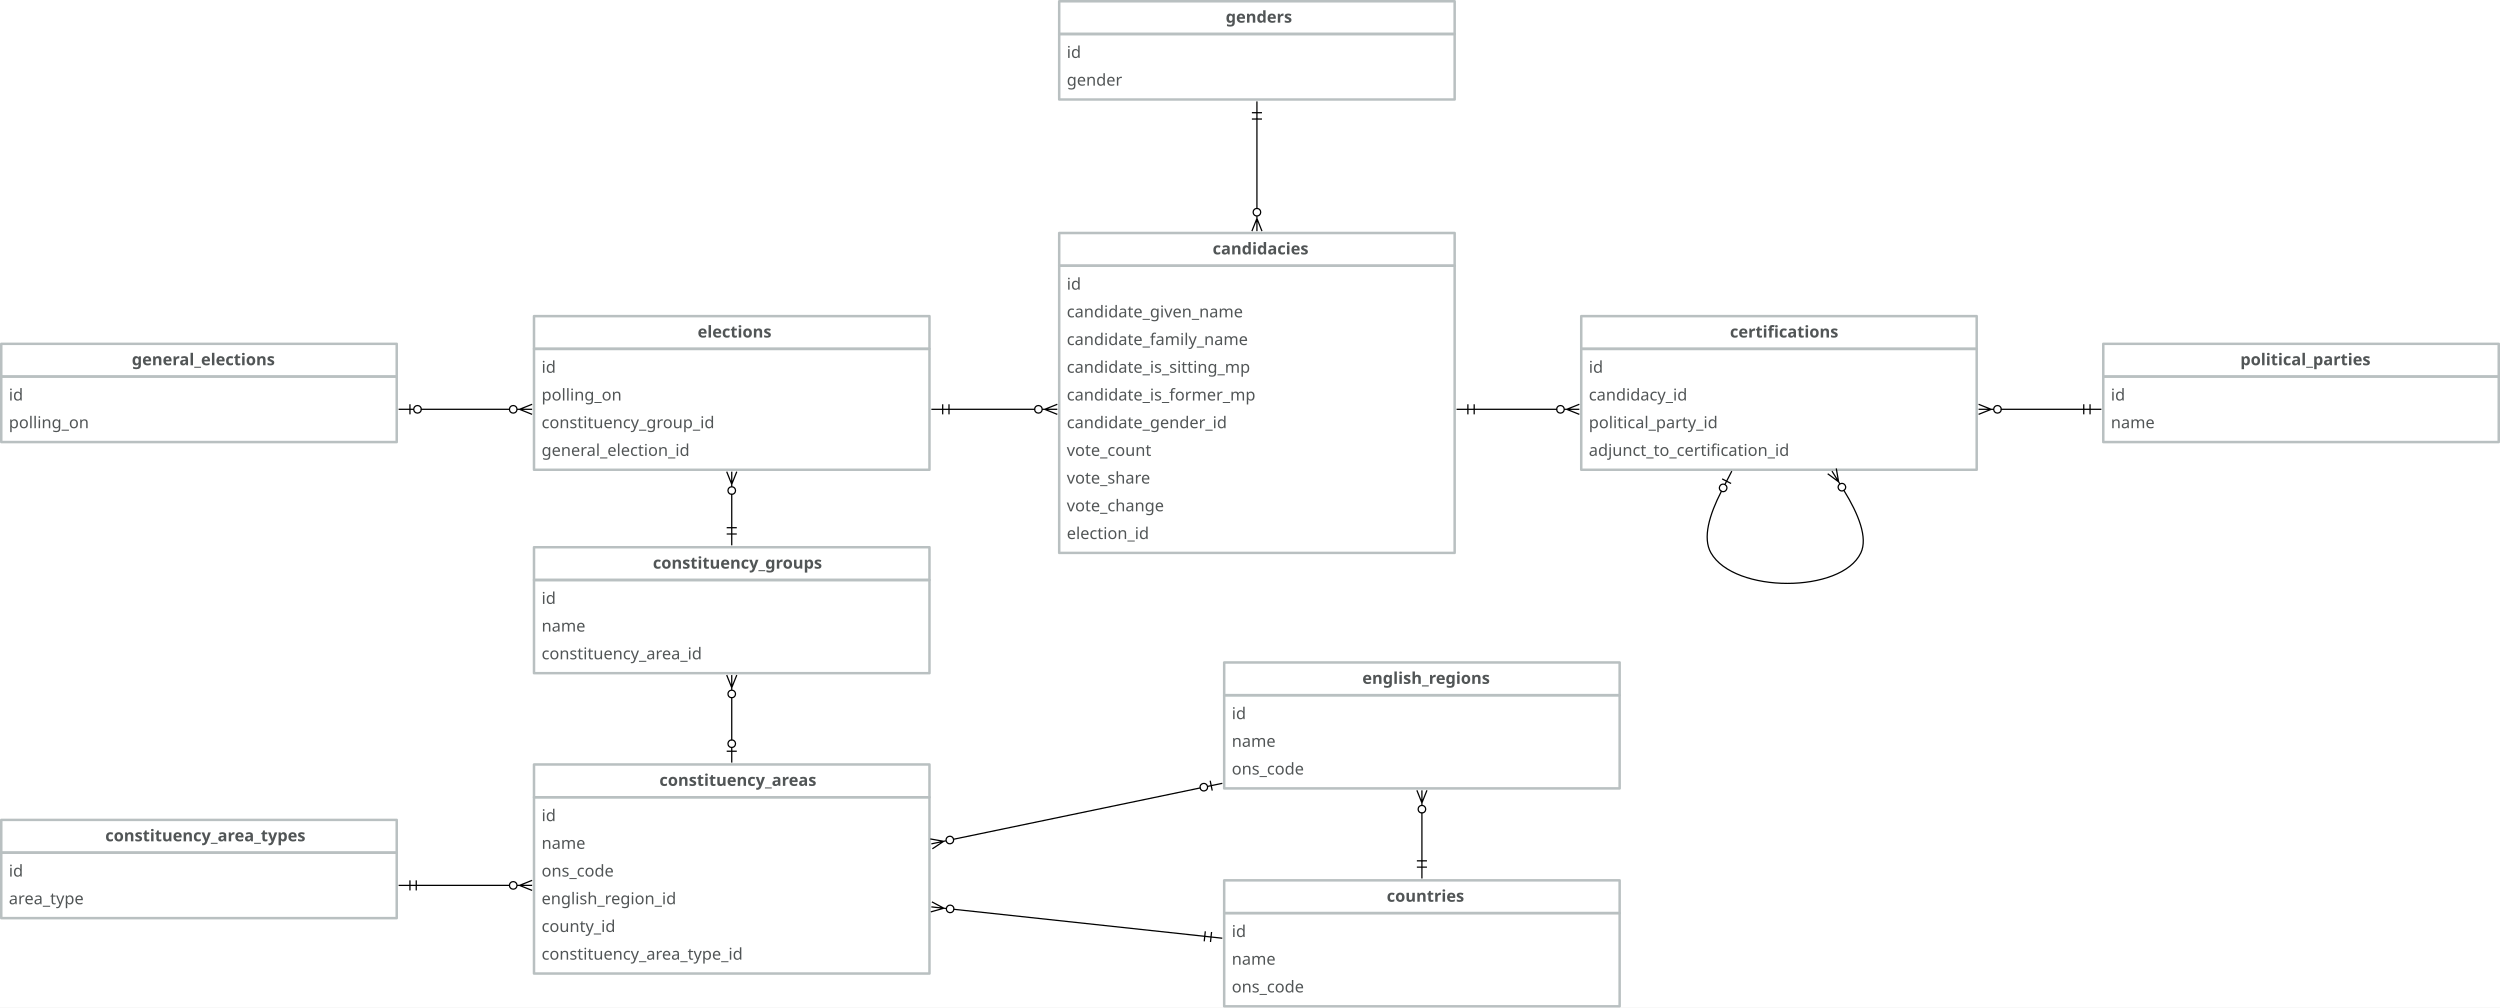
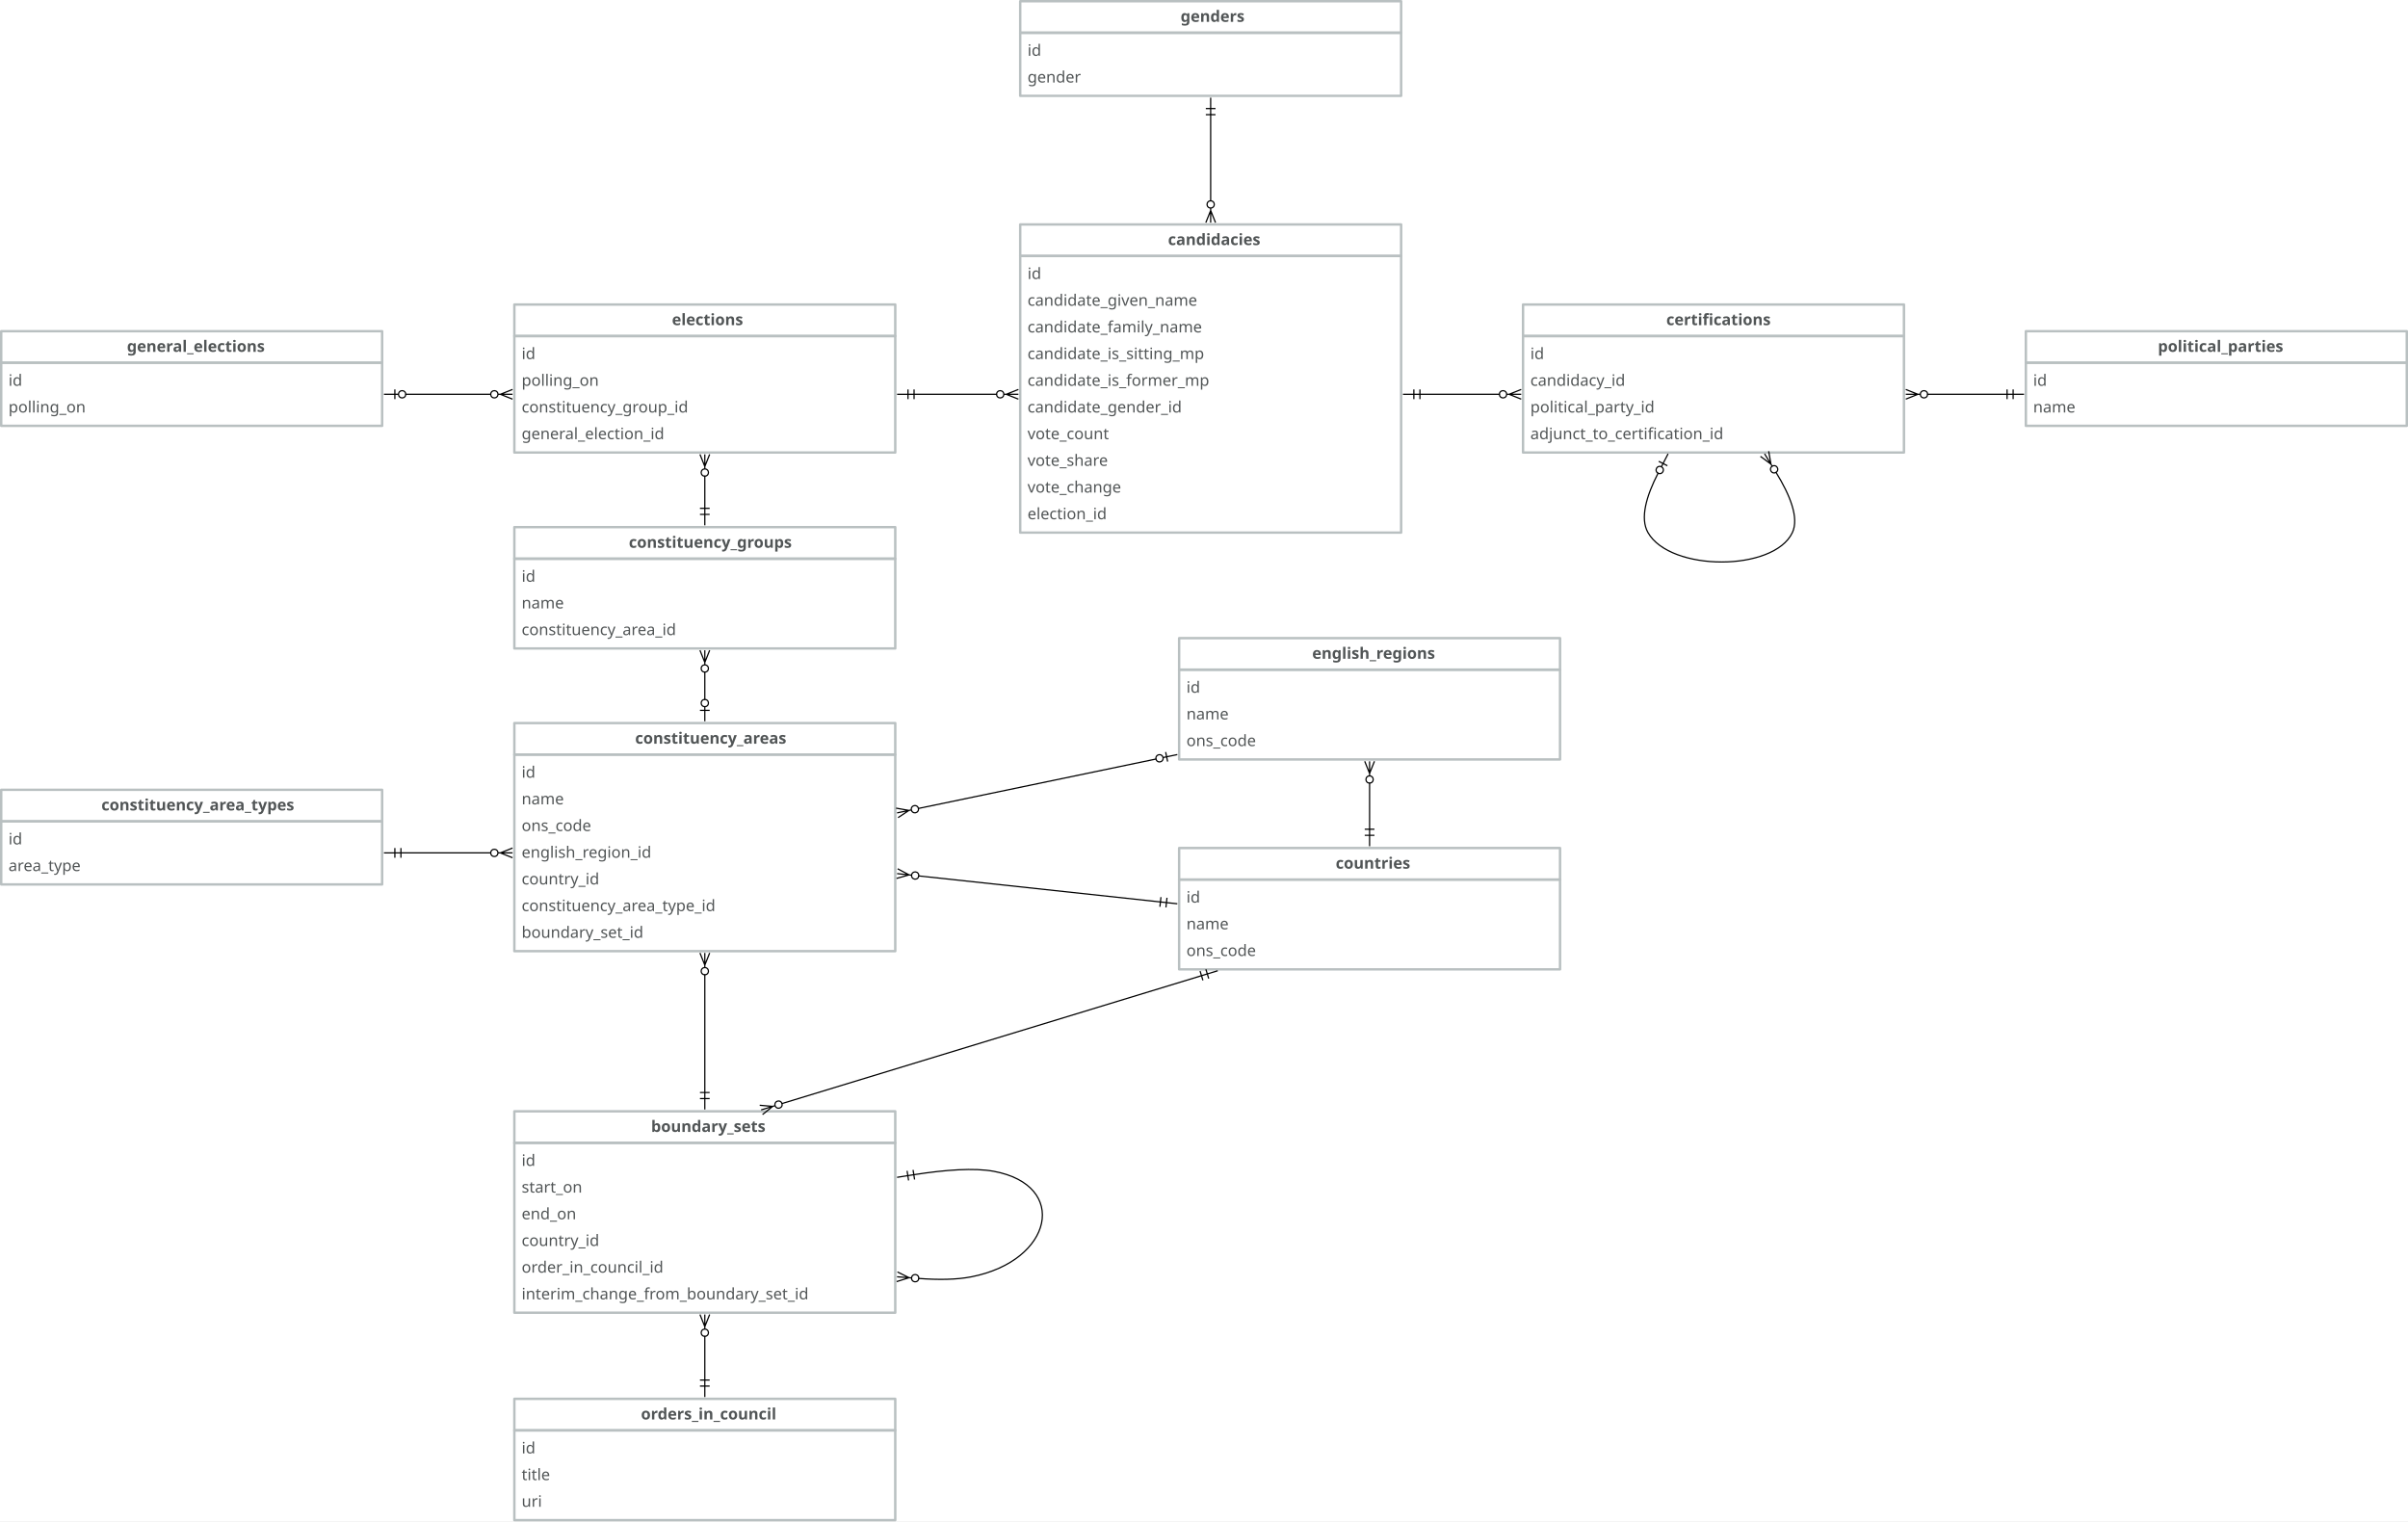
- <svg xmlns="http://www.w3.org/2000/svg" version="1.1" viewBox="62 -86 1985 800" width="1985" height="800">
+ <svg xmlns="http://www.w3.org/2000/svg" version="1.1" viewBox="62 -86 1985 1254" width="1985" height="1254">
  <defs>
    <marker orient="auto" overflow="visible" markerUnits="strokeWidth" id="CrowBall_Marker" stroke-linejoin="miter" stroke-miterlimit="10" viewBox="-1 -5 20 10" markerWidth="20" markerHeight="10" color="black">
      <g>
        <path d="M 18 0 L 6 0 M 18 4 L 8 0 L 18 -4 M .879 2.121 C -.293 .95 -.293 -.95 .879 -2.121 C 2.05 -3.293 3.95 -3.293 5.121 -2.121 C 6.293 -.95 6.293 .95 5.121 2.121 C 3.95 3.293 2.05 3.293 .879 2.121" fill="none" stroke="currentColor" stroke-width="1" />
      </g>
    </marker>
    <marker orient="auto" overflow="visible" markerUnits="strokeWidth" id="BarBall_Marker" stroke-linejoin="miter" stroke-miterlimit="10" viewBox="-19 -5 20 10" markerWidth="20" markerHeight="10" color="black">
      <g>
        <path d="M -18 0 L -6 0 M -9 -4 L -9 4 M -.879 -2.121 C .293 -.95 .293 .95 -.879 2.121 C -2.05 3.293 -3.95 3.293 -5.121 2.121 C -6.293 .95 -6.293 -.95 -5.121 -2.121 C -3.95 -3.293 -2.05 -3.293 -.879 -2.121" fill="none" stroke="currentColor" stroke-width="1" />
      </g>
    </marker>
    <marker orient="auto" overflow="visible" markerUnits="strokeWidth" id="DoubleBar_Marker" stroke-linejoin="miter" stroke-miterlimit="10" viewBox="-15 -5 16 10" markerWidth="16" markerHeight="10" color="black">
      <g>
        <path d="M -14 0 L 0 0 M -5 -4 L -5 4 M 0 -4 L 0 4" fill="none" stroke="currentColor" stroke-width="1" />
      </g>
    </marker>
  </defs>
  <g id="Canvas_1" stroke-opacity="1" stroke="none" stroke-dasharray="none" fill="none" fill-opacity="1">
-     <rect fill="white" x="62" y="-86" width="1985" height="800" />
+     <rect fill="white" x="62" y="-86" width="1985" height="1254" />
    <g id="Canvas_1_Layer_1">
      <g id="Group_2">
        <g id="Graphic_4">
          <rect x="63" y="213" width="314" height="52" stroke="#b9c0c1" stroke-linecap="round" stroke-linejoin="round" stroke-width="2" />
          <text transform="translate(69 219)" fill="#515556">
            <tspan font-family="Avenir" font-size="13" fill="#515556" x="0" y="13">id</tspan>
            <tspan font-family="Avenir" font-size="13" fill="#515556" x="0" y="35">polling_on</tspan>
          </text>
        </g>
        <g id="Graphic_3">
          <rect x="63" y="187" width="314" height="26" stroke="#b9c0c1" stroke-linecap="round" stroke-linejoin="round" stroke-width="2" />
          <text transform="translate(69 191)" fill="#515556">
            <tspan font-family="Avenir" font-weight="bold" font-size="13" fill="#515556" x="97.661" y="13">general_elections</tspan>
          </text>
        </g>
      </g>
      <g id="Group_5">
        <g id="Graphic_7">
-           <rect x="486" y="547" width="314" height="140" stroke="#b9c0c1" stroke-linecap="round" stroke-linejoin="round" stroke-width="2" />
-           <text transform="translate(492 553)" fill="#515556">
+           <rect x="486" y="536" width="314" height="162" stroke="#b9c0c1" stroke-linecap="round" stroke-linejoin="round" stroke-width="2" />
+           <text transform="translate(492 542)" fill="#515556">
            <tspan font-family="Avenir" font-size="13" fill="#515556" x="0" y="13">id</tspan>
            <tspan font-family="Avenir" font-size="13" fill="#515556" x="0" y="35">name</tspan>
            <tspan font-family="Avenir" font-size="13" fill="#515556" x="0" y="57">ons_code</tspan>
            <tspan font-family="Avenir" font-size="13" fill="#515556" x="0" y="79">english_region_id</tspan>
-             <tspan font-family="Avenir" font-size="13" fill="#515556" x="0" y="101">county_id</tspan>
+             <tspan font-family="Avenir" font-size="13" fill="#515556" x="0" y="101">country_id</tspan>
            <tspan font-family="Avenir" font-size="13" fill="#515556" x="0" y="123">constituency_area_type_id</tspan>
+             <tspan font-family="Avenir" font-size="13" fill="#515556" x="0" y="145">boundary_set_id</tspan>
          </text>
        </g>
        <g id="Graphic_6">
-           <rect x="486" y="521" width="314" height="26" stroke="#b9c0c1" stroke-linecap="round" stroke-linejoin="round" stroke-width="2" />
-           <text transform="translate(492 525)" fill="#515556">
+           <rect x="486" y="510" width="314" height="26" stroke="#b9c0c1" stroke-linecap="round" stroke-linejoin="round" stroke-width="2" />
+           <text transform="translate(492 514)" fill="#515556">
            <tspan font-family="Avenir" font-weight="bold" font-size="13" fill="#515556" x="93.573" y="13">constituency_areas</tspan>
          </text>
        </g>
      </g>
      <g id="Group_8">
        <g id="Graphic_10">
          <rect x="486" y="374.5" width="314" height="74" stroke="#b9c0c1" stroke-linecap="round" stroke-linejoin="round" stroke-width="2" />
          <text transform="translate(492 380.5)" fill="#515556">
            <tspan font-family="Avenir" font-size="13" fill="#515556" x="0" y="13">id</tspan>
            <tspan font-family="Avenir" font-size="13" fill="#515556" x="0" y="35">name</tspan>
            <tspan font-family="Avenir" font-size="13" fill="#515556" x="0" y="57">constituency_area_id</tspan>
          </text>
        </g>
        <g id="Graphic_9">
          <rect x="486" y="348.5" width="314" height="26" stroke="#b9c0c1" stroke-linecap="round" stroke-linejoin="round" stroke-width="2" />
          <text transform="translate(492 352.5)" fill="#515556">
            <tspan font-family="Avenir" font-weight="bold" font-size="13" fill="#515556" x="88.398" y="13">constituency_groups</tspan>
          </text>
        </g>
      </g>
      <g id="Line_11">
-         <line x1="643" y1="501.5" x2="643" y2="468" marker-end="url(#CrowBall_Marker)" marker-start="url(#BarBall_Marker)" stroke="black" stroke-linecap="round" stroke-linejoin="round" stroke-width="1" />
+         <line x1="643" y1="490.5" x2="643" y2="468" marker-end="url(#CrowBall_Marker)" marker-start="url(#BarBall_Marker)" stroke="black" stroke-linecap="round" stroke-linejoin="round" stroke-width="1" />
      </g>
      <g id="Group_12">
        <g id="Graphic_14">
          <rect x="486" y="191" width="314" height="96" stroke="#b9c0c1" stroke-linecap="round" stroke-linejoin="round" stroke-width="2" />
          <text transform="translate(492 197)" fill="#515556">
            <tspan font-family="Avenir" font-size="13" fill="#515556" x="0" y="13">id</tspan>
            <tspan font-family="Avenir" font-size="13" fill="#515556" x="0" y="35">polling_on</tspan>
            <tspan font-family="Avenir" font-size="13" fill="#515556" x="0" y="57">constituency_group_id</tspan>
            <tspan font-family="Avenir" font-size="13" fill="#515556" x="0" y="79">general_election_id</tspan>
          </text>
        </g>
        <g id="Graphic_13">
          <rect x="486" y="165" width="314" height="26" stroke="#b9c0c1" stroke-linecap="round" stroke-linejoin="round" stroke-width="2" />
          <text transform="translate(492 169)" fill="#515556">
            <tspan font-family="Avenir" font-weight="bold" font-size="13" fill="#515556" x="123.908" y="13">elections</tspan>
          </text>
        </g>
      </g>
      <g id="Line_15">
        <line x1="643" y1="333" x2="643" y2="306.5" marker-end="url(#CrowBall_Marker)" marker-start="url(#DoubleBar_Marker)" stroke="black" stroke-linecap="round" stroke-linejoin="round" stroke-width="1" />
      </g>
      <g id="Line_16">
        <line x1="396.5" y1="239" x2="466.5" y2="239" marker-end="url(#CrowBall_Marker)" marker-start="url(#BarBall_Marker)" stroke="black" stroke-linecap="round" stroke-linejoin="round" stroke-width="1" />
      </g>
      <g id="Group_17">
        <g id="Graphic_19">
          <rect x="903" y="125" width="314" height="228" stroke="#b9c0c1" stroke-linecap="round" stroke-linejoin="round" stroke-width="2" />
          <text transform="translate(909 131)" fill="#515556">
            <tspan font-family="Avenir" font-size="13" fill="#515556" x="0" y="13">id</tspan>
            <tspan font-family="Avenir" font-size="13" fill="#515556" x="0" y="35">candidate_given_name</tspan>
            <tspan font-family="Avenir" font-size="13" fill="#515556" x="0" y="57">candidate_family_name</tspan>
            <tspan font-family="Avenir" font-size="13" fill="#515556" x="0" y="79">candidate_is_sitting_mp</tspan>
            <tspan font-family="Avenir" font-size="13" fill="#515556" x="0" y="101">candidate_is_former_mp</tspan>
            <tspan font-family="Avenir" font-size="13" fill="#515556" x="0" y="123">candidate_gender_id</tspan>
            <tspan font-family="Avenir" font-size="13" fill="#515556" x="0" y="145">vote_count</tspan>
            <tspan font-family="Avenir" font-size="13" fill="#515556" x="0" y="167">vote_share</tspan>
            <tspan font-family="Avenir" font-size="13" fill="#515556" x="0" y="189">vote_change</tspan>
            <tspan font-family="Avenir" font-size="13" fill="#515556" x="0" y="211">election_id</tspan>
          </text>
        </g>
        <g id="Graphic_18">
          <rect x="903" y="99" width="314" height="26" stroke="#b9c0c1" stroke-linecap="round" stroke-linejoin="round" stroke-width="2" />
          <text transform="translate(909 103)" fill="#515556">
            <tspan font-family="Avenir" font-weight="bold" font-size="13" fill="#515556" x="115.829" y="13">candidacies</tspan>
          </text>
        </g>
      </g>
      <g id="Group_20">
        <g id="Graphic_22">
          <rect x="903" y="-59" width="314" height="52" stroke="#b9c0c1" stroke-linecap="round" stroke-linejoin="round" stroke-width="2" />
          <text transform="translate(909 -53)" fill="#515556">
            <tspan font-family="Avenir" font-size="13" fill="#515556" x="0" y="13">id</tspan>
            <tspan font-family="Avenir" font-size="13" fill="#515556" x="0" y="35">gender</tspan>
          </text>
        </g>
        <g id="Graphic_21">
          <rect x="903" y="-85" width="314" height="26" stroke="#b9c0c1" stroke-linecap="round" stroke-linejoin="round" stroke-width="2" />
          <text transform="translate(909 -81)" fill="#515556">
            <tspan font-family="Avenir" font-weight="bold" font-size="13" fill="#515556" x="126.203" y="13">genders</tspan>
          </text>
        </g>
      </g>
      <g id="Line_23">
        <line x1="1060" y1="8.5" x2="1060" y2="79.5" marker-end="url(#CrowBall_Marker)" marker-start="url(#DoubleBar_Marker)" stroke="black" stroke-linecap="round" stroke-linejoin="round" stroke-width="1" />
      </g>
      <g id="Line_24">
        <line x1="815.5" y1="239" x2="883.5" y2="239" marker-end="url(#CrowBall_Marker)" marker-start="url(#DoubleBar_Marker)" stroke="black" stroke-linecap="round" stroke-linejoin="round" stroke-width="1" />
      </g>
      <g id="Group_25">
        <g id="Graphic_27">
          <rect x="1034" y="639" width="314" height="74" stroke="#b9c0c1" stroke-linecap="round" stroke-linejoin="round" stroke-width="2" />
          <text transform="translate(1040 645)" fill="#515556">
            <tspan font-family="Avenir" font-size="13" fill="#515556" x="0" y="13">id</tspan>
            <tspan font-family="Avenir" font-size="13" fill="#515556" x="0" y="35">name</tspan>
            <tspan font-family="Avenir" font-size="13" fill="#515556" x="0" y="57">ons_code</tspan>
          </text>
        </g>
        <g id="Graphic_26">
          <rect x="1034" y="613" width="314" height="26" stroke="#b9c0c1" stroke-linecap="round" stroke-linejoin="round" stroke-width="2" />
          <text transform="translate(1040 617)" fill="#515556">
            <tspan font-family="Avenir" font-weight="bold" font-size="13" fill="#515556" x="123.076" y="13">countries</tspan>
          </text>
        </g>
      </g>
      <g id="Group_28">
        <g id="Graphic_30">
          <rect x="1034" y="466" width="314" height="74" stroke="#b9c0c1" stroke-linecap="round" stroke-linejoin="round" stroke-width="2" />
          <text transform="translate(1040 472)" fill="#515556">
            <tspan font-family="Avenir" font-size="13" fill="#515556" x="0" y="13">id</tspan>
            <tspan font-family="Avenir" font-size="13" fill="#515556" x="0" y="35">name</tspan>
            <tspan font-family="Avenir" font-size="13" fill="#515556" x="0" y="57">ons_code</tspan>
          </text>
        </g>
        <g id="Graphic_29">
          <rect x="1034" y="440" width="314" height="26" stroke="#b9c0c1" stroke-linecap="round" stroke-linejoin="round" stroke-width="2" />
          <text transform="translate(1040 444)" fill="#515556">
            <tspan font-family="Avenir" font-weight="bold" font-size="13" fill="#515556" x="103.68" y="13">english_regions</tspan>
          </text>
        </g>
      </g>
      <g id="Line_31">
        <line x1="1014.888" y1="539.636" x2="819.112" y2="580.364" marker-end="url(#CrowBall_Marker)" marker-start="url(#BarBall_Marker)" stroke="black" stroke-linecap="round" stroke-linejoin="round" stroke-width="1" />
      </g>
      <g id="Line_32">
        <line x1="1018.583" y1="657.437" x2="819.394" y2="635.991" marker-end="url(#CrowBall_Marker)" marker-start="url(#DoubleBar_Marker)" stroke="black" stroke-linecap="round" stroke-linejoin="round" stroke-width="1" />
      </g>
      <g id="Line_33">
        <line x1="1191" y1="597.5" x2="1191" y2="559.5" marker-end="url(#CrowBall_Marker)" marker-start="url(#DoubleBar_Marker)" stroke="black" stroke-linecap="round" stroke-linejoin="round" stroke-width="1" />
      </g>
      <g id="Group_34">
        <g id="Graphic_36">
          <rect x="63" y="591" width="314" height="52" stroke="#b9c0c1" stroke-linecap="round" stroke-linejoin="round" stroke-width="2" />
          <text transform="translate(69 597)" fill="#515556">
            <tspan font-family="Avenir" font-size="13" fill="#515556" x="0" y="13">id</tspan>
            <tspan font-family="Avenir" font-size="13" fill="#515556" x="0" y="35">area_type</tspan>
          </text>
        </g>
        <g id="Graphic_35">
          <rect x="63" y="565" width="314" height="26" stroke="#b9c0c1" stroke-linecap="round" stroke-linejoin="round" stroke-width="2" />
          <text transform="translate(69 569)" fill="#515556">
            <tspan font-family="Avenir" font-weight="bold" font-size="13" fill="#515556" x="76.594" y="13">constituency_area_types</tspan>
          </text>
        </g>
      </g>
      <g id="Line_37">
        <line x1="392.5" y1="617" x2="466.5" y2="617" marker-end="url(#CrowBall_Marker)" marker-start="url(#DoubleBar_Marker)" stroke="black" stroke-linecap="round" stroke-linejoin="round" stroke-width="1" />
      </g>
      <g id="Group_38">
        <g id="Graphic_40">
          <rect x="1732" y="213" width="314" height="52" stroke="#b9c0c1" stroke-linecap="round" stroke-linejoin="round" stroke-width="2" />
          <text transform="translate(1738 219)" fill="#515556">
            <tspan font-family="Avenir" font-size="13" fill="#515556" x="0" y="13">id</tspan>
            <tspan font-family="Avenir" font-size="13" fill="#515556" x="0" y="35">name</tspan>
          </text>
        </g>
        <g id="Graphic_39">
          <rect x="1732" y="187" width="314" height="26" stroke="#b9c0c1" stroke-linecap="round" stroke-linejoin="round" stroke-width="2" />
          <text transform="translate(1738 191)" fill="#515556">
            <tspan font-family="Avenir" font-weight="bold" font-size="13" fill="#515556" x="102.809" y="13">political_parties</tspan>
          </text>
        </g>
      </g>
      <g id="Group_41">
        <g id="Graphic_43">
          <rect x="1317.5" y="191" width="314" height="96" stroke="#b9c0c1" stroke-linecap="round" stroke-linejoin="round" stroke-width="2" />
          <text transform="translate(1323.5 197)" fill="#515556">
            <tspan font-family="Avenir" font-size="13" fill="#515556" x="0" y="13">id</tspan>
            <tspan font-family="Avenir" font-size="13" fill="#515556" x="0" y="35">candidacy_id</tspan>
            <tspan font-family="Avenir" font-size="13" fill="#515556" x="0" y="57">political_party_id</tspan>
            <tspan font-family="Avenir" font-size="13" fill="#515556" x="0" y="79">adjunct_to_certification_id</tspan>
          </text>
        </g>
        <g id="Graphic_42">
          <rect x="1317.5" y="165" width="314" height="26" stroke="#b9c0c1" stroke-linecap="round" stroke-linejoin="round" stroke-width="2" />
          <text transform="translate(1323.5 169)" fill="#515556">
            <tspan font-family="Avenir" font-weight="bold" font-size="13" fill="#515556" x="112.097" y="13">certifications</tspan>
          </text>
        </g>
      </g>
      <g id="Line_44">
        <line x1="1232.5" y1="239" x2="1298" y2="239" marker-end="url(#CrowBall_Marker)" marker-start="url(#DoubleBar_Marker)" stroke="black" stroke-linecap="round" stroke-linejoin="round" stroke-width="1" />
      </g>
      <g id="Line_45">
        <line x1="1716.5" y1="239" x2="1651" y2="239" marker-end="url(#CrowBall_Marker)" marker-start="url(#DoubleBar_Marker)" stroke="black" stroke-linecap="round" stroke-linejoin="round" stroke-width="1" />
      </g>
      <g id="Line_46">
        <path d="M 1428.805 304.059 C 1419.198 322.706 1413.754 341.168 1420.5 353 C 1438.915 385.297 1524.201 385.297 1539.5 353 C 1545.174 341.022 1537.699 322.249 1526.048 303.369" marker-end="url(#CrowBall_Marker)" marker-start="url(#BarBall_Marker)" stroke="black" stroke-linecap="round" stroke-linejoin="round" stroke-width="1" />
      </g>
+       <g id="Group_47">
+         <g id="Graphic_49">
+           <rect x="486" y="856" width="314" height="140" stroke="#b9c0c1" stroke-linecap="round" stroke-linejoin="round" stroke-width="2" />
+           <text transform="translate(492 862)" fill="#515556">
+             <tspan font-family="Avenir" font-size="13" fill="#515556" x="0" y="13">id</tspan>
+             <tspan font-family="Avenir" font-size="13" fill="#515556" x="0" y="35">start_on</tspan>
+             <tspan font-family="Avenir" font-size="13" fill="#515556" x="0" y="57">end_on</tspan>
+             <tspan font-family="Avenir" font-size="13" fill="#515556" x="0" y="79">country_id</tspan>
+             <tspan font-family="Avenir" font-size="13" fill="#515556" x="0" y="101">order_in_council_id</tspan>
+             <tspan font-family="Avenir" font-size="13" fill="#515556" x="0" y="123">interim_change_from_boundary_set_id</tspan>
+           </text>
+         </g>
+         <g id="Graphic_48">
+           <rect x="486" y="830" width="314" height="26" stroke="#b9c0c1" stroke-linecap="round" stroke-linejoin="round" stroke-width="2" />
+           <text transform="translate(492 834)" fill="#515556">
+             <tspan font-family="Avenir" font-weight="bold" font-size="13" fill="#515556" x="106.709" y="13">boundary_sets</tspan>
+           </text>
+         </g>
+       </g>
+       <g id="Line_50">
+         <line x1="1052.435" y1="718.227" x2="706.637" y2="823.607" marker-end="url(#CrowBall_Marker)" marker-start="url(#DoubleBar_Marker)" stroke="black" stroke-linecap="round" stroke-linejoin="round" stroke-width="1" />
+       </g>
+       <g id="Line_51">
+         <line x1="643" y1="814.5" x2="643" y2="717.5" marker-end="url(#CrowBall_Marker)" marker-start="url(#DoubleBar_Marker)" stroke="black" stroke-linecap="round" stroke-linejoin="round" stroke-width="1" />
+       </g>
+       <g id="Group_52">
+         <g id="Graphic_54">
+           <rect x="486" y="1093" width="314" height="74" stroke="#b9c0c1" stroke-linecap="round" stroke-linejoin="round" stroke-width="2" />
+           <text transform="translate(492 1099)" fill="#515556">
+             <tspan font-family="Avenir" font-size="13" fill="#515556" x="0" y="13">id</tspan>
+             <tspan font-family="Avenir" font-size="13" fill="#515556" x="0" y="35">title</tspan>
+             <tspan font-family="Avenir" font-size="13" fill="#515556" x="0" y="57">uri</tspan>
+           </text>
+         </g>
+         <g id="Graphic_53">
+           <rect x="486" y="1067" width="314" height="26" stroke="#b9c0c1" stroke-linecap="round" stroke-linejoin="round" stroke-width="2" />
+           <text transform="translate(492 1071)" fill="#515556">
+             <tspan font-family="Avenir" font-weight="bold" font-size="13" fill="#515556" x="98.389" y="13">orders_in_council</tspan>
+           </text>
+         </g>
+       </g>
+       <g id="Line_55">
+         <line x1="643" y1="1051.5" x2="643" y2="1015.5" marker-end="url(#CrowBall_Marker)" marker-start="url(#DoubleBar_Marker)" stroke="black" stroke-linecap="round" stroke-linejoin="round" stroke-width="1" />
+       </g>
+       <g id="Line_56">
+         <path d="M 815.297 882.261 C 841.503 878.163 865.115 876.497 881.164 879.452 C 943.398 890.908 930.144 953.251 862.671 966.438 C 850.53 968.811 835.645 969.021 819.398 967.769" marker-end="url(#CrowBall_Marker)" marker-start="url(#DoubleBar_Marker)" stroke="black" stroke-linecap="round" stroke-linejoin="round" stroke-width="1" />
+       </g>
    </g>
  </g>
</svg>
